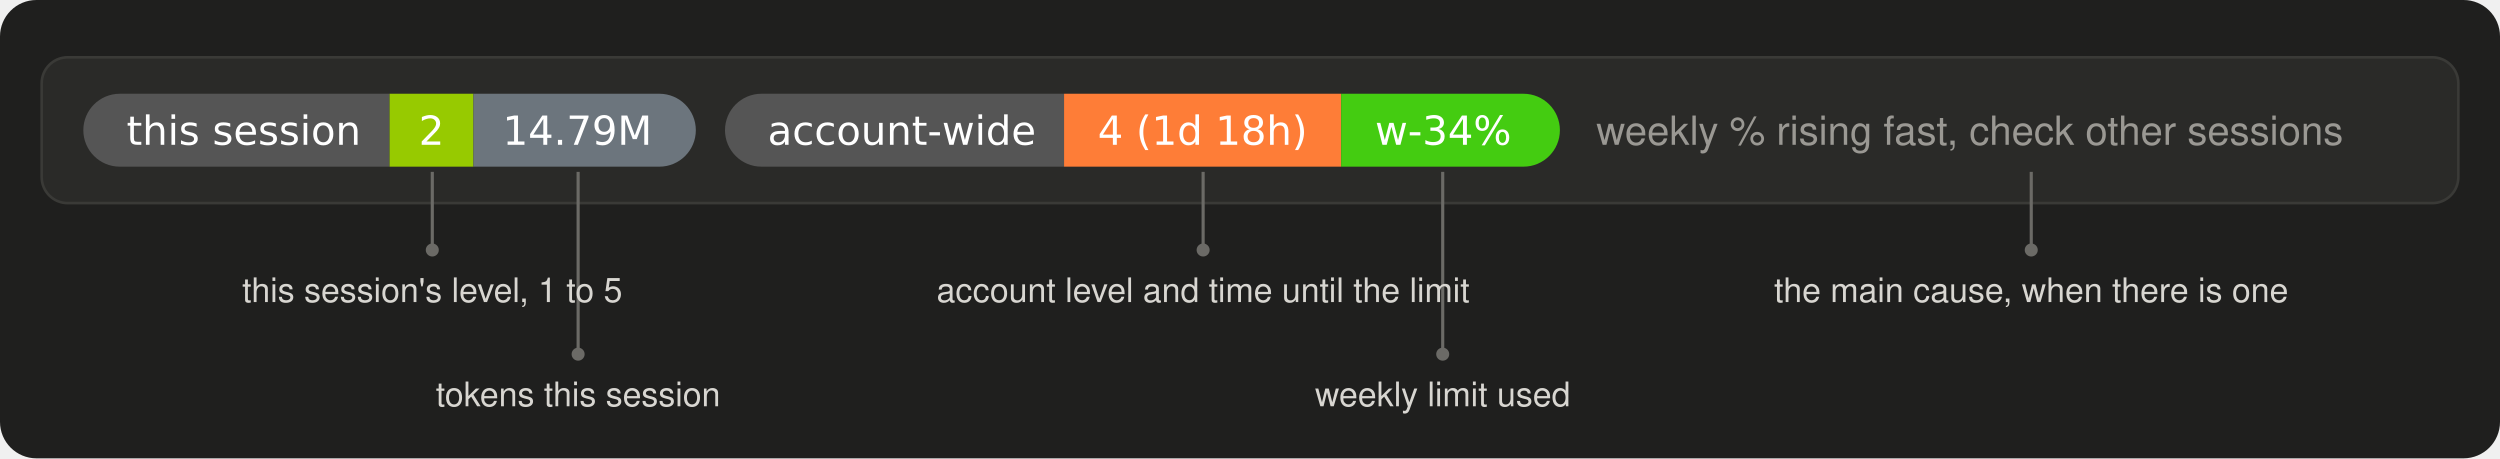
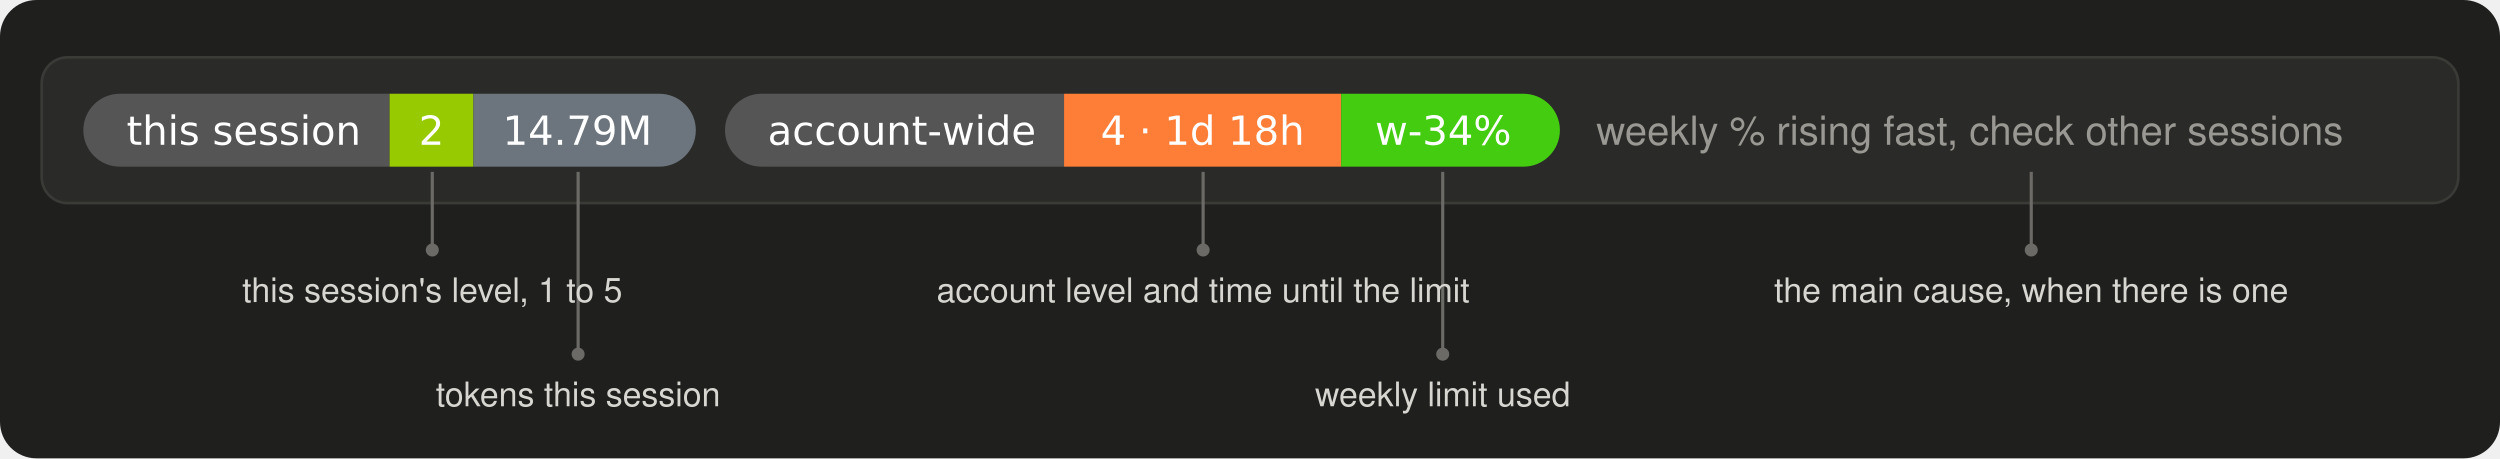
<svg xmlns="http://www.w3.org/2000/svg" width="960" height="176" viewBox="0 0 960 176">
  <defs>
    <clipPath id="mine">
      <rect width="168" height="20" rx="10" />
    </clipPath>
    <clipPath id="acct">
      <rect width="229" height="20" rx="10" />
    </clipPath>
  </defs>
  <rect width="960" height="176" rx="14" fill="#1f1f1e" />
  <rect x="16" y="22" width="928" height="56" rx="10" fill="#2a2a28" stroke="#3a3a37" />
  <g transform="translate(32 36) scale(1.4)" font-family="Verdana,DejaVu Sans,sans-serif" font-size="11" text-anchor="middle" fill="#fff">
    <g clip-path="url(#mine)">
      <rect width="84" height="20" fill="#555" />
      <text x="44" y="14">this session</text>
      <rect x="84" width="23" height="20" fill="#97ca00" />
      <text x="95.5" y="14">2</text>
      <rect x="107" width="61" height="20" fill="#6c757d" />
      <text x="135.5" y="14">14.79M</text>
    </g>
    <g transform="translate(176)">
      <g clip-path="url(#acct)">
        <rect width="93" height="20" fill="#555" />
        <text x="48.5" y="14">account-wide</text>
        <rect x="93" width="76" height="20" fill="#fe7d37" />
-         <text x="131" y="14">4 (1d 18h)</text>
+         <text x="131" y="14">4 · 1d 18h</text>
        <rect x="169" width="60" height="20" fill="#44cc11" />
        <text x="197" y="14">w-34%</text>
      </g>
    </g>
    <text x="415" y="14" text-anchor="start" fill="#9a9893" font-family="-apple-system,Segoe UI,Helvetica,Arial,sans-serif">weekly % rising fast, check other sessions</text>
  </g>
  <g stroke="#6b6a66" stroke-width="1.2">
    <line x1="166" y1="66" x2="166" y2="96" />
    <line x1="222" y1="66" x2="222" y2="136" />
    <line x1="462" y1="66" x2="462" y2="96" />
    <line x1="554" y1="66" x2="554" y2="136" />
    <line x1="780" y1="66" x2="780" y2="96" />
  </g>
  <g fill="#6b6a66">
    <circle cx="166" cy="96" r="2.5" />
    <circle cx="222" cy="136" r="2.5" />
    <circle cx="462" cy="96" r="2.5" />
    <circle cx="554" cy="136" r="2.5" />
    <circle cx="780" cy="96" r="2.5" />
  </g>
  <g font-family="-apple-system,Segoe UI,Helvetica,Arial,sans-serif" font-size="13" fill="#d8d6d1" text-anchor="middle">
    <text x="166" y="116">this session's level, 1 to 5</text>
    <text x="222" y="156">tokens this session</text>
    <text x="462" y="116">account level and time until the limit</text>
    <text x="554" y="156">weekly limit used</text>
    <text x="780" y="116">the main cause, when there is one</text>
  </g>
</svg>
